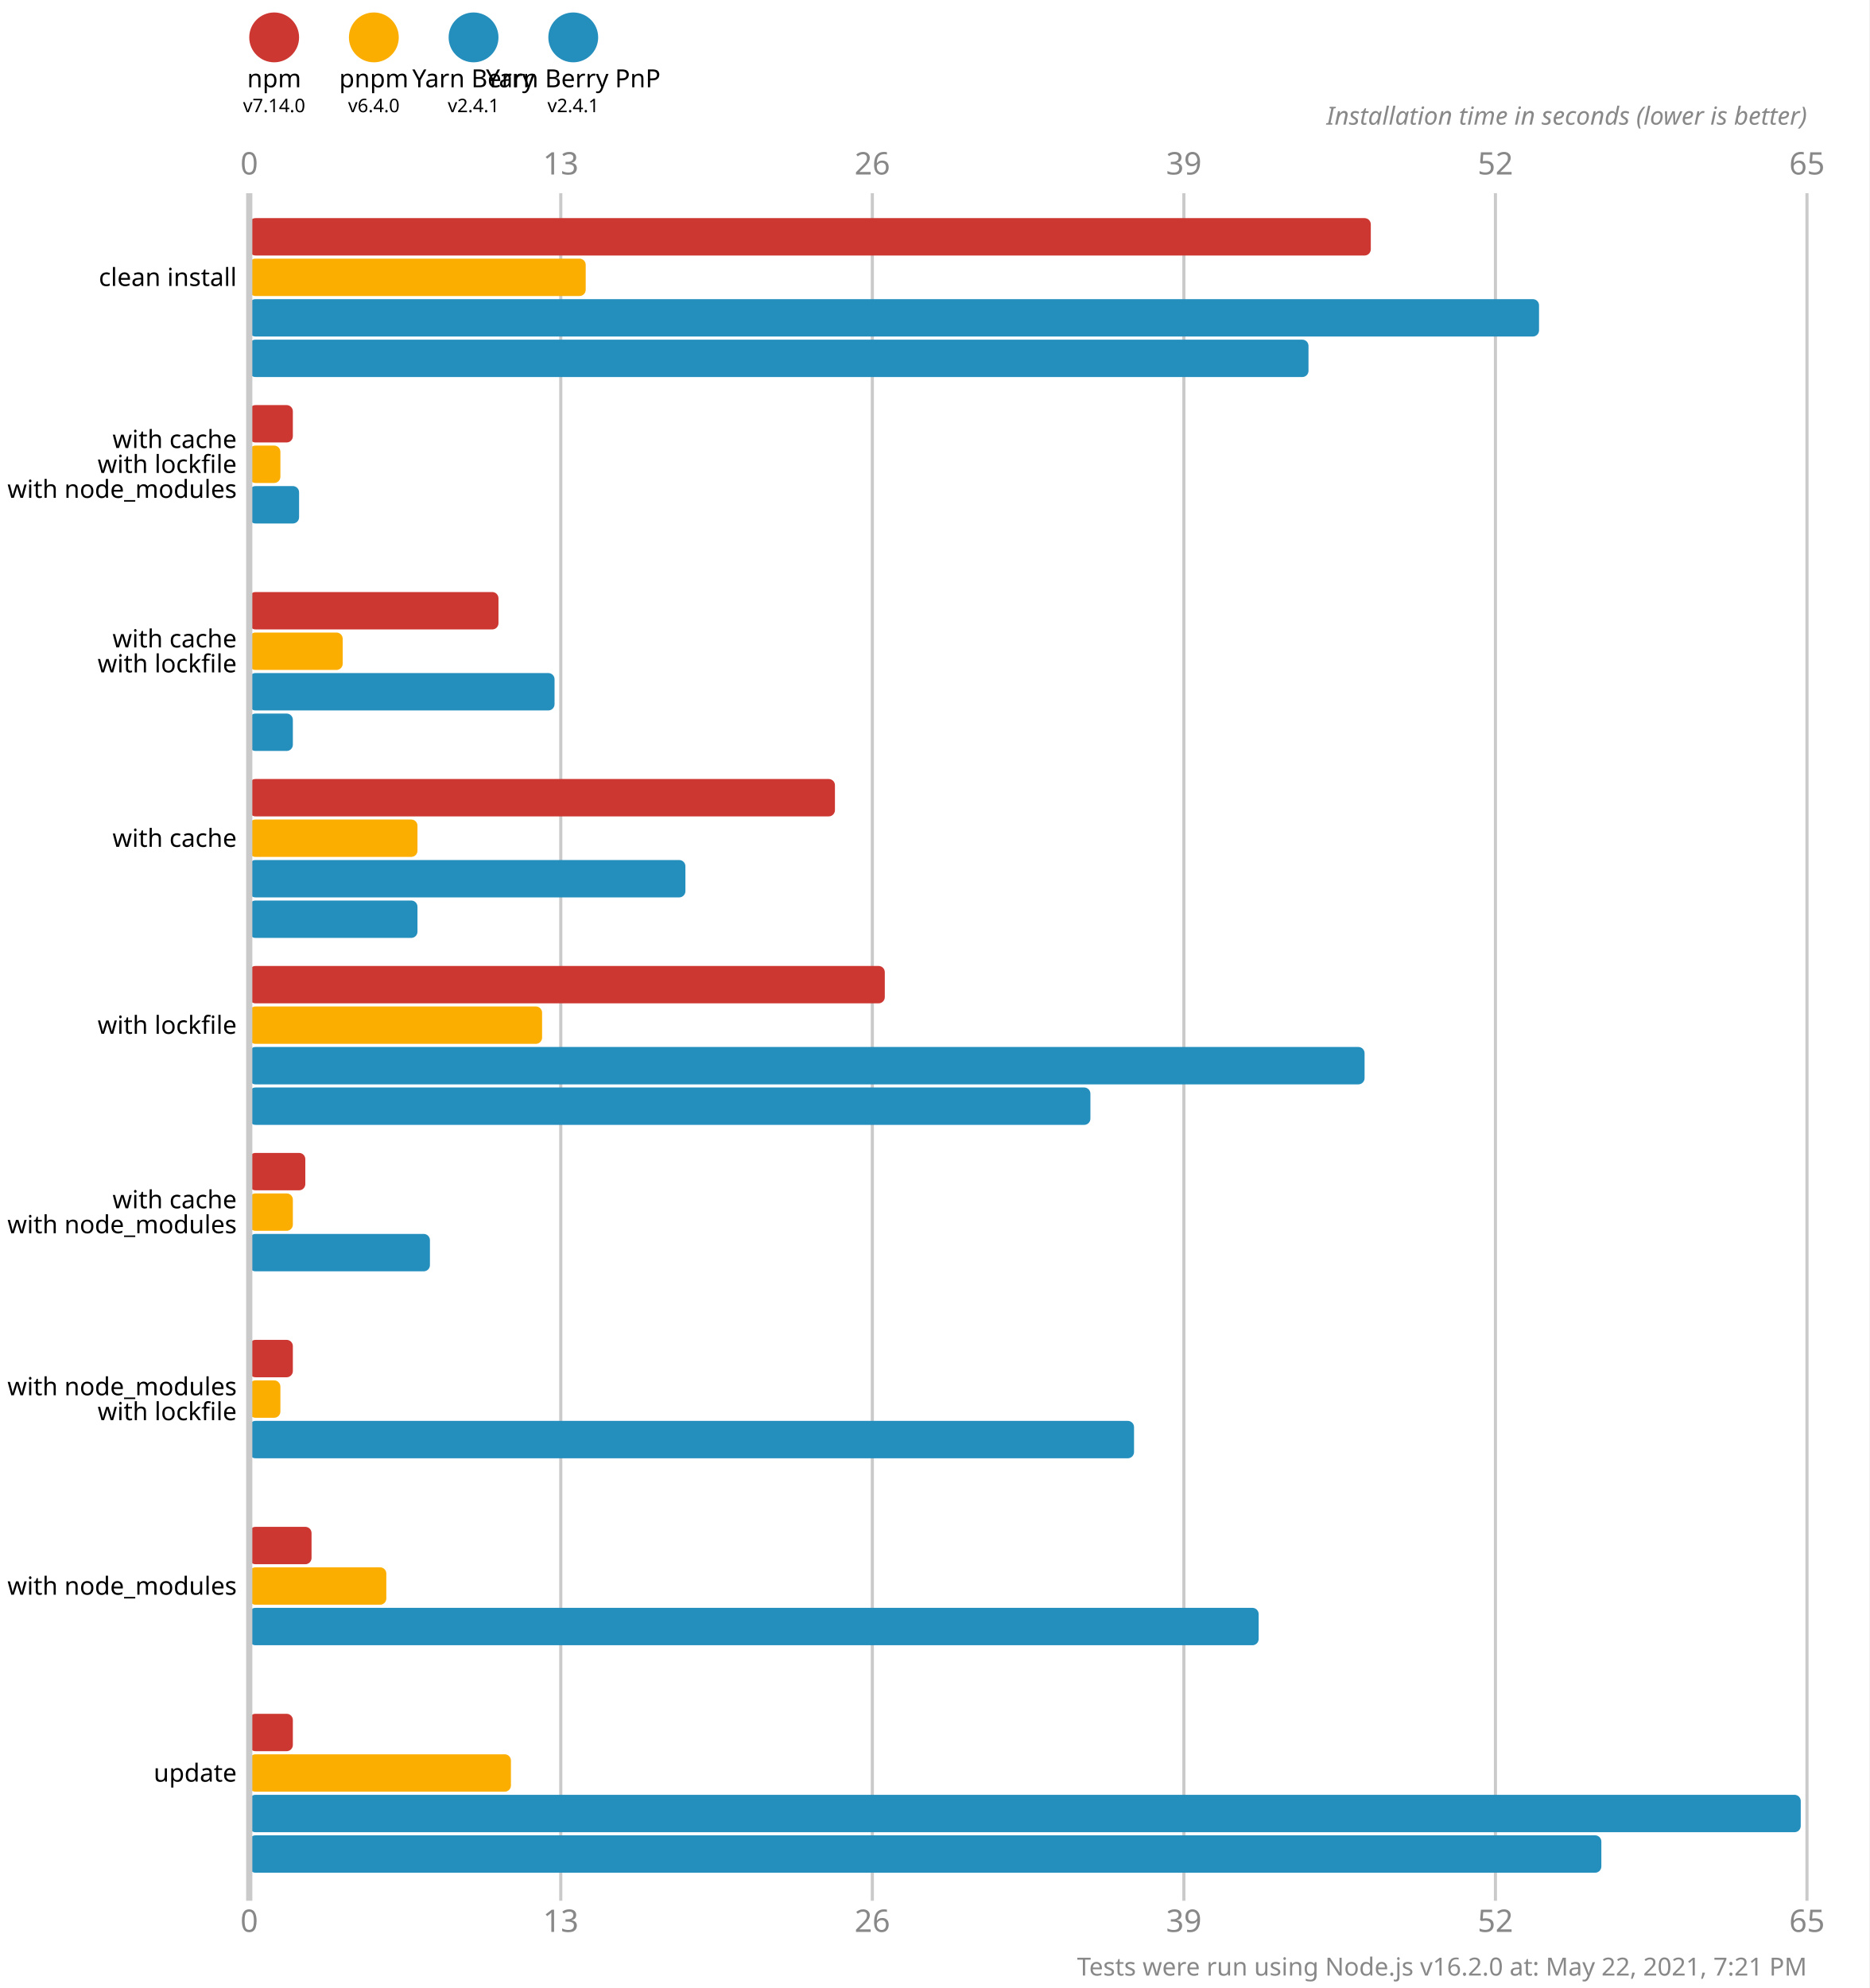
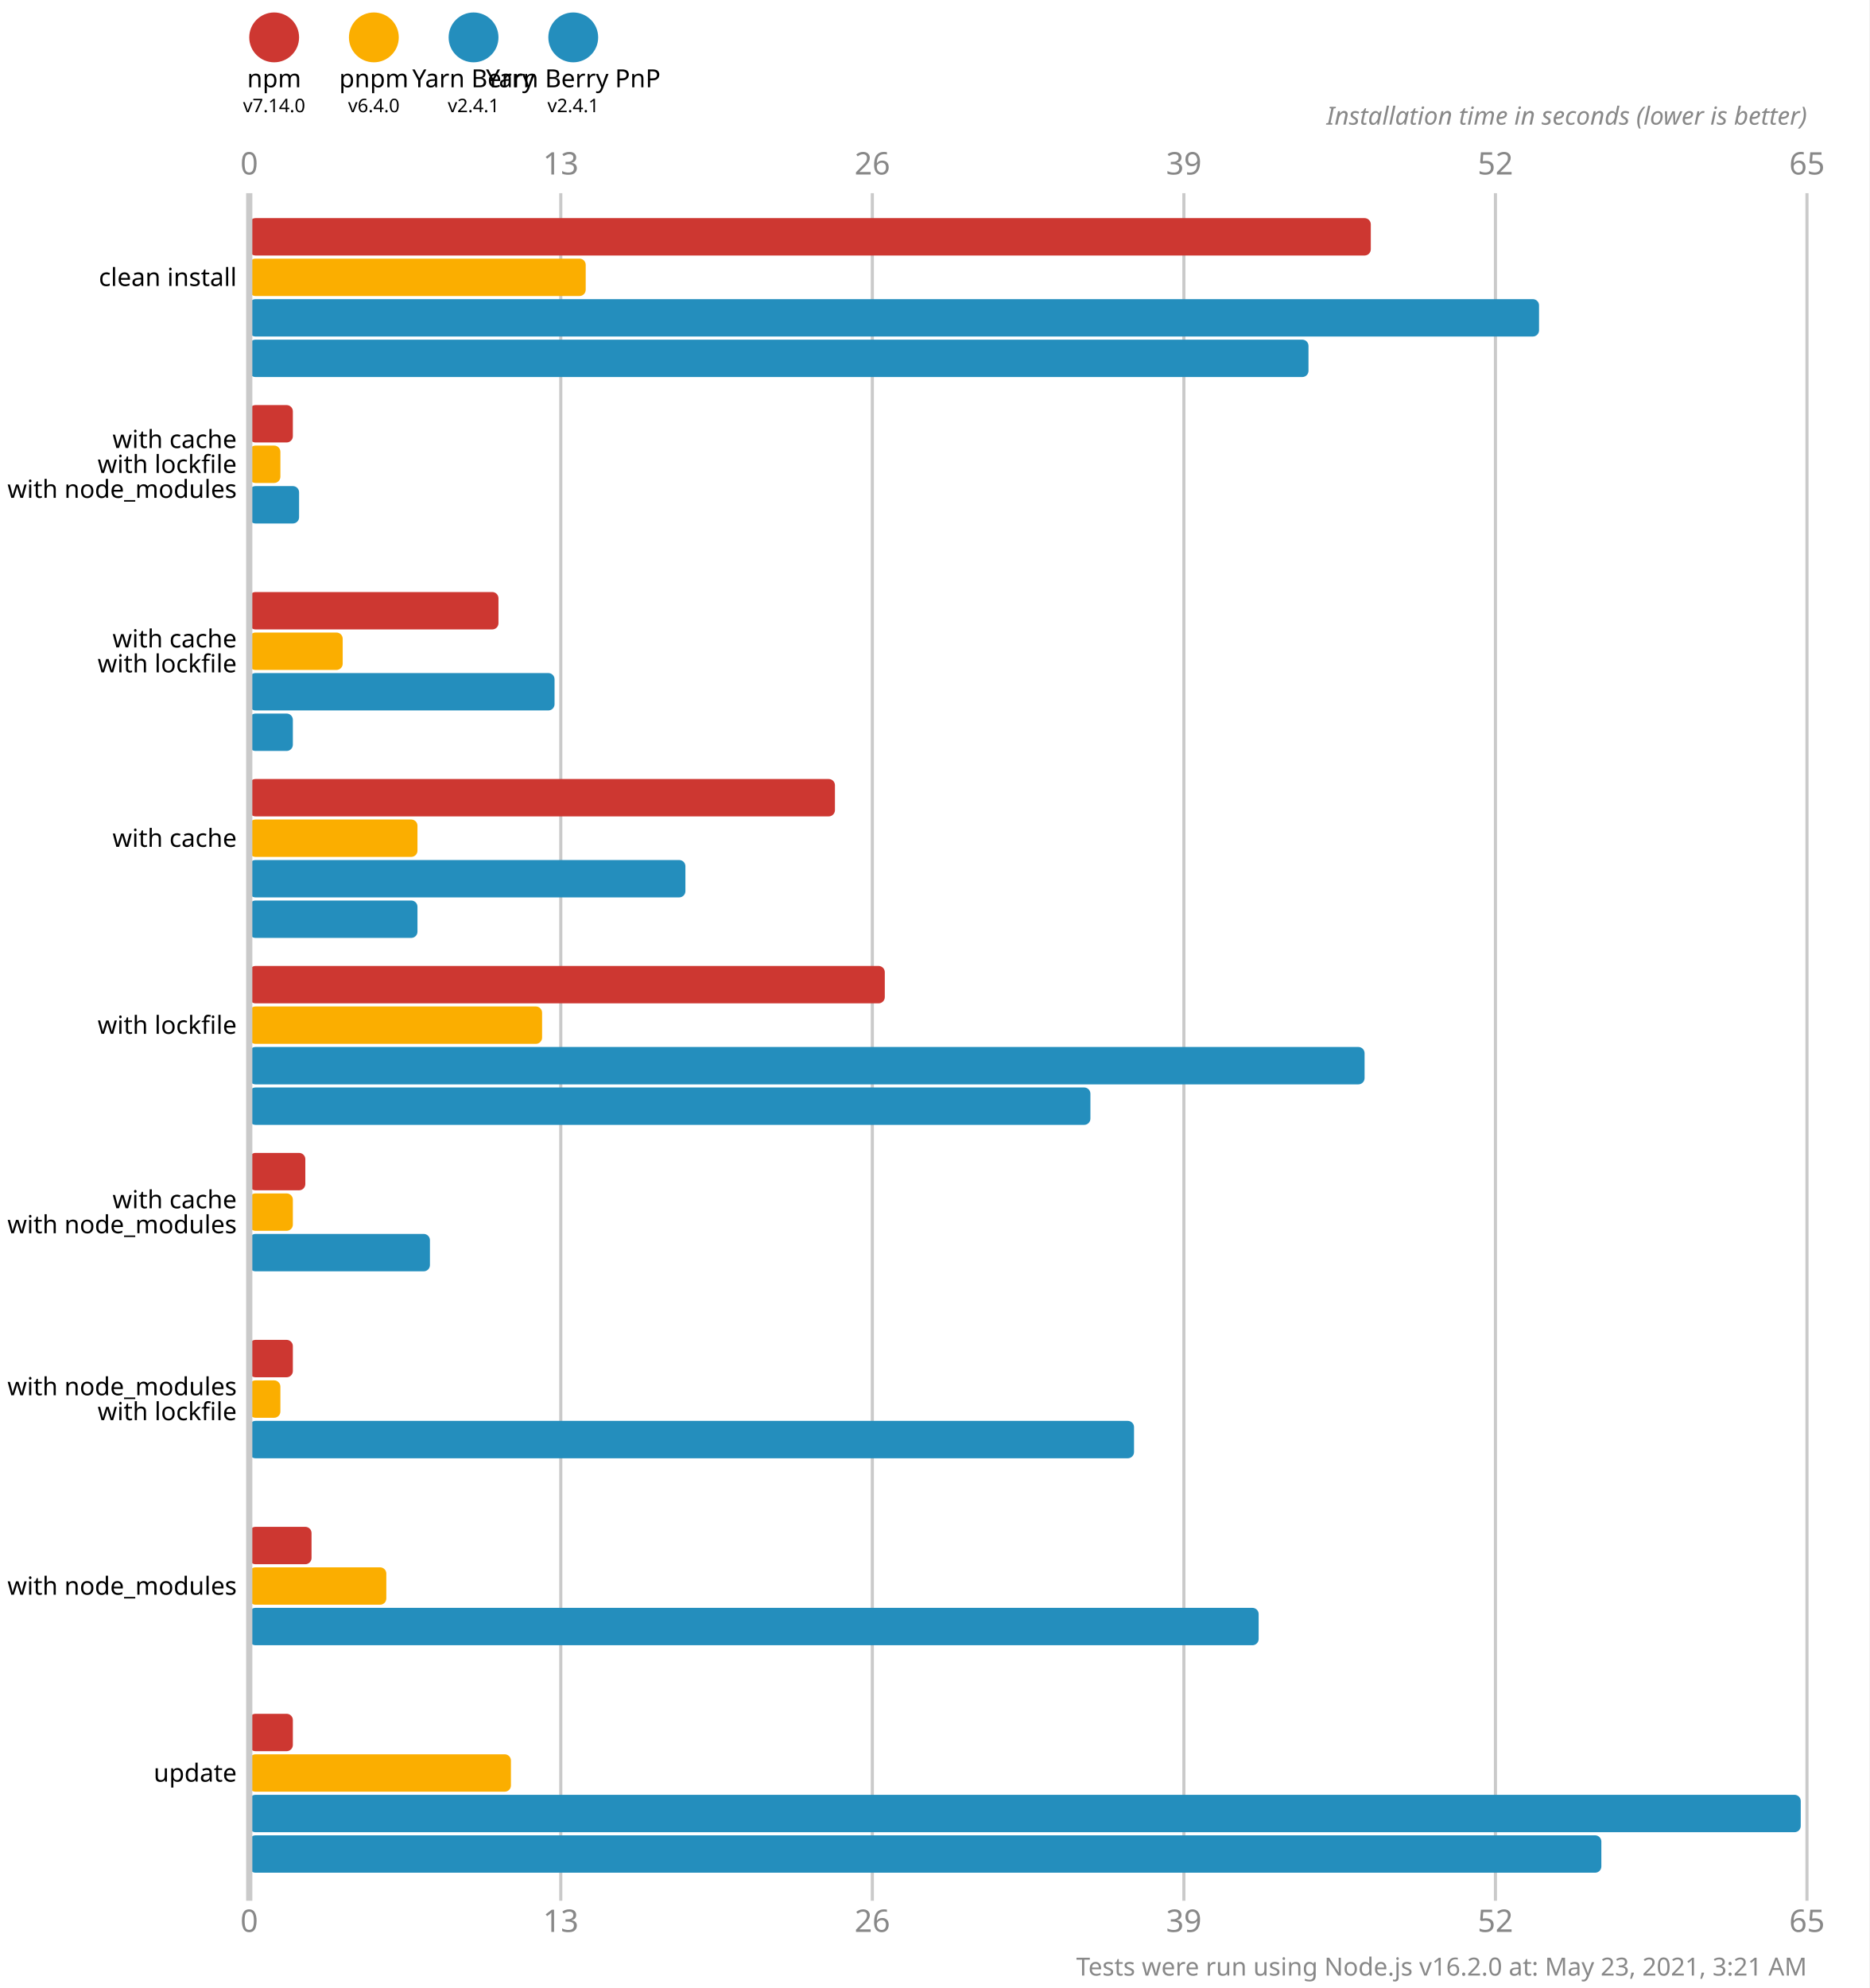
<svg xmlns="http://www.w3.org/2000/svg" version="1.1" viewBox="0 0 300 319">
  <style>
    .font { font-family: sans-serif; }
    .s3 { font-size: 3px; }
    .s4 { font-size: 4px; }
    .s5 { font-size: 5px; }
    .line { stroke: #cacaca; }
    .width { stroke-width: 0.5; }
    .text { fill: #888; }
  </style>
  <rect x="0" y="0" width="300" height="319" fill="#fff" />
  <circle cx="44" cy="6" r="4" fill="#cd3731" />
  <text x="44" y="14" class="font s4" text-anchor="middle">npm</text>
  <text x="44" y="18" class="font s3" text-anchor="middle">v7.14.0</text>
  <circle cx="60" cy="6" r="4" fill="#fbae00" />
  <text x="60" y="14" class="font s4" text-anchor="middle">pnpm</text>
  <text x="60" y="18" class="font s3" text-anchor="middle">v6.4.0</text>
  <circle cx="76" cy="6" r="4" fill="#248ebd" />
  <text x="76" y="14" class="font s4" text-anchor="middle">Yarn Berry</text>
  <text x="76" y="18" class="font s3" text-anchor="middle">v2.4.1</text>
  <circle cx="92" cy="6" r="4" fill="#248ebd" />
  <text x="92" y="14" class="font s4" text-anchor="middle">Yarn Berry PnP</text>
  <text x="92" y="18" class="font s3" text-anchor="middle">v2.4.1</text>
  <text x="40" y="28" class="font s5 text" text-anchor="middle">0</text>
  <text x="40" y="310" class="font s5 text" text-anchor="middle">0</text>
  <line x1="90" y1="31" x2="90" y2="305" class="line width" />
  <text x="90" y="28" class="font s5 text" text-anchor="middle">13</text>
  <text x="90" y="310" class="font s5 text" text-anchor="middle">13</text>
  <line x1="140" y1="31" x2="140" y2="305" class="line width" />
  <text x="140" y="28" class="font s5 text" text-anchor="middle">26</text>
  <text x="140" y="310" class="font s5 text" text-anchor="middle">26</text>
  <line x1="190" y1="31" x2="190" y2="305" class="line width" />
  <text x="190" y="28" class="font s5 text" text-anchor="middle">39</text>
  <text x="190" y="310" class="font s5 text" text-anchor="middle">39</text>
  <line x1="240" y1="31" x2="240" y2="305" class="line width" />
  <text x="240" y="28" class="font s5 text" text-anchor="middle">52</text>
  <text x="240" y="310" class="font s5 text" text-anchor="middle">52</text>
  <line x1="290" y1="31" x2="290" y2="305" class="line width" />
  <text x="290" y="28" class="font s5 text" text-anchor="middle">65</text>
  <text x="290" y="310" class="font s5 text" text-anchor="middle">65</text>
  <text x="290" y="20" class="font s4 text" font-style="italic" text-anchor="end">Installation time in seconds (lower is better)</text>
  <rect x="40" y="35" width="180" height="6" fill="#cd3731" rx="1" ry="1" />
  <rect x="40" y="41.5" width="54" height="6" fill="#fbae00" rx="1" ry="1" />
  <rect x="40" y="48" width="207" height="6" fill="#248ebd" rx="1" ry="1" />
  <rect x="40" y="54.5" width="170" height="6" fill="#248ebd" rx="1" ry="1" />
  <rect x="40" y="65" width="7" height="6" fill="#cd3731" rx="1" ry="1" />
  <rect x="40" y="71.5" width="5" height="6" fill="#fbae00" rx="1" ry="1" />
  <rect x="40" y="78" width="8" height="6" fill="#248ebd" rx="1" ry="1" />
  <rect x="40" y="84.5" width="0" height="6" fill="#248ebd" rx="1" ry="1" />
  <rect x="40" y="95" width="40" height="6" fill="#cd3731" rx="1" ry="1" />
  <rect x="40" y="101.5" width="15" height="6" fill="#fbae00" rx="1" ry="1" />
  <rect x="40" y="108" width="49" height="6" fill="#248ebd" rx="1" ry="1" />
  <rect x="40" y="114.5" width="7" height="6" fill="#248ebd" rx="1" ry="1" />
  <rect x="40" y="125" width="94" height="6" fill="#cd3731" rx="1" ry="1" />
  <rect x="40" y="131.5" width="27" height="6" fill="#fbae00" rx="1" ry="1" />
  <rect x="40" y="138" width="70" height="6" fill="#248ebd" rx="1" ry="1" />
  <rect x="40" y="144.5" width="27" height="6" fill="#248ebd" rx="1" ry="1" />
  <rect x="40" y="155" width="102" height="6" fill="#cd3731" rx="1" ry="1" />
  <rect x="40" y="161.5" width="47" height="6" fill="#fbae00" rx="1" ry="1" />
  <rect x="40" y="168" width="179" height="6" fill="#248ebd" rx="1" ry="1" />
  <rect x="40" y="174.5" width="135" height="6" fill="#248ebd" rx="1" ry="1" />
  <rect x="40" y="185" width="9" height="6" fill="#cd3731" rx="1" ry="1" />
  <rect x="40" y="191.5" width="7" height="6" fill="#fbae00" rx="1" ry="1" />
  <rect x="40" y="198" width="29" height="6" fill="#248ebd" rx="1" ry="1" />
  <rect x="40" y="204.5" width="0" height="6" fill="#248ebd" rx="1" ry="1" />
  <rect x="40" y="215" width="7" height="6" fill="#cd3731" rx="1" ry="1" />
  <rect x="40" y="221.5" width="5" height="6" fill="#fbae00" rx="1" ry="1" />
  <rect x="40" y="228" width="142" height="6" fill="#248ebd" rx="1" ry="1" />
  <rect x="40" y="234.5" width="0" height="6" fill="#248ebd" rx="1" ry="1" />
  <rect x="40" y="245" width="10" height="6" fill="#cd3731" rx="1" ry="1" />
  <rect x="40" y="251.5" width="22" height="6" fill="#fbae00" rx="1" ry="1" />
  <rect x="40" y="258" width="162" height="6" fill="#248ebd" rx="1" ry="1" />
  <rect x="40" y="264.5" width="0" height="6" fill="#248ebd" rx="1" ry="1" />
  <rect x="40" y="275" width="7" height="6" fill="#cd3731" rx="1" ry="1" />
  <rect x="40" y="281.5" width="42" height="6" fill="#fbae00" rx="1" ry="1" />
  <rect x="40" y="288" width="249" height="6" fill="#248ebd" rx="1" ry="1" />
  <rect x="40" y="294.5" width="217" height="6" fill="#248ebd" rx="1" ry="1" />
  <line x1="40" y1="31" x2="40" y2="305" class="line" />
  <text x="38" y="44.5" class="font s4" dominant-baseline="middle" text-anchor="end">clean install</text>
  <text x="38" y="70.5" class="font s4" dominant-baseline="middle" text-anchor="end">with cache</text>
  <text x="38" y="74.5" class="font s4" dominant-baseline="middle" text-anchor="end">with lockfile</text>
  <text x="38" y="78.5" class="font s4" dominant-baseline="middle" text-anchor="end">with node_modules</text>
  <text x="38" y="102.5" class="font s4" dominant-baseline="middle" text-anchor="end">with cache</text>
  <text x="38" y="106.5" class="font s4" dominant-baseline="middle" text-anchor="end">with lockfile</text>
  <text x="38" y="134.5" class="font s4" dominant-baseline="middle" text-anchor="end">with cache</text>
  <text x="38" y="164.5" class="font s4" dominant-baseline="middle" text-anchor="end">with lockfile</text>
  <text x="38" y="192.5" class="font s4" dominant-baseline="middle" text-anchor="end">with cache</text>
  <text x="38" y="196.5" class="font s4" dominant-baseline="middle" text-anchor="end">with node_modules</text>
  <text x="38" y="222.5" class="font s4" dominant-baseline="middle" text-anchor="end">with node_modules</text>
  <text x="38" y="226.5" class="font s4" dominant-baseline="middle" text-anchor="end">with lockfile</text>
  <text x="38" y="254.5" class="font s4" dominant-baseline="middle" text-anchor="end">with node_modules</text>
  <text x="38" y="284.5" class="font s4" dominant-baseline="middle" text-anchor="end">update</text>
-   <text x="290" y="317" class="font s4 text" text-anchor="end">Tests were run using Node.js v16.2.0 at: May 22, 2021, 7:21 PM</text>
+   <text x="290" y="317" class="font s4 text" text-anchor="end">Tests were run using Node.js v16.2.0 at: May 23, 2021, 3:21 AM</text>
</svg>
